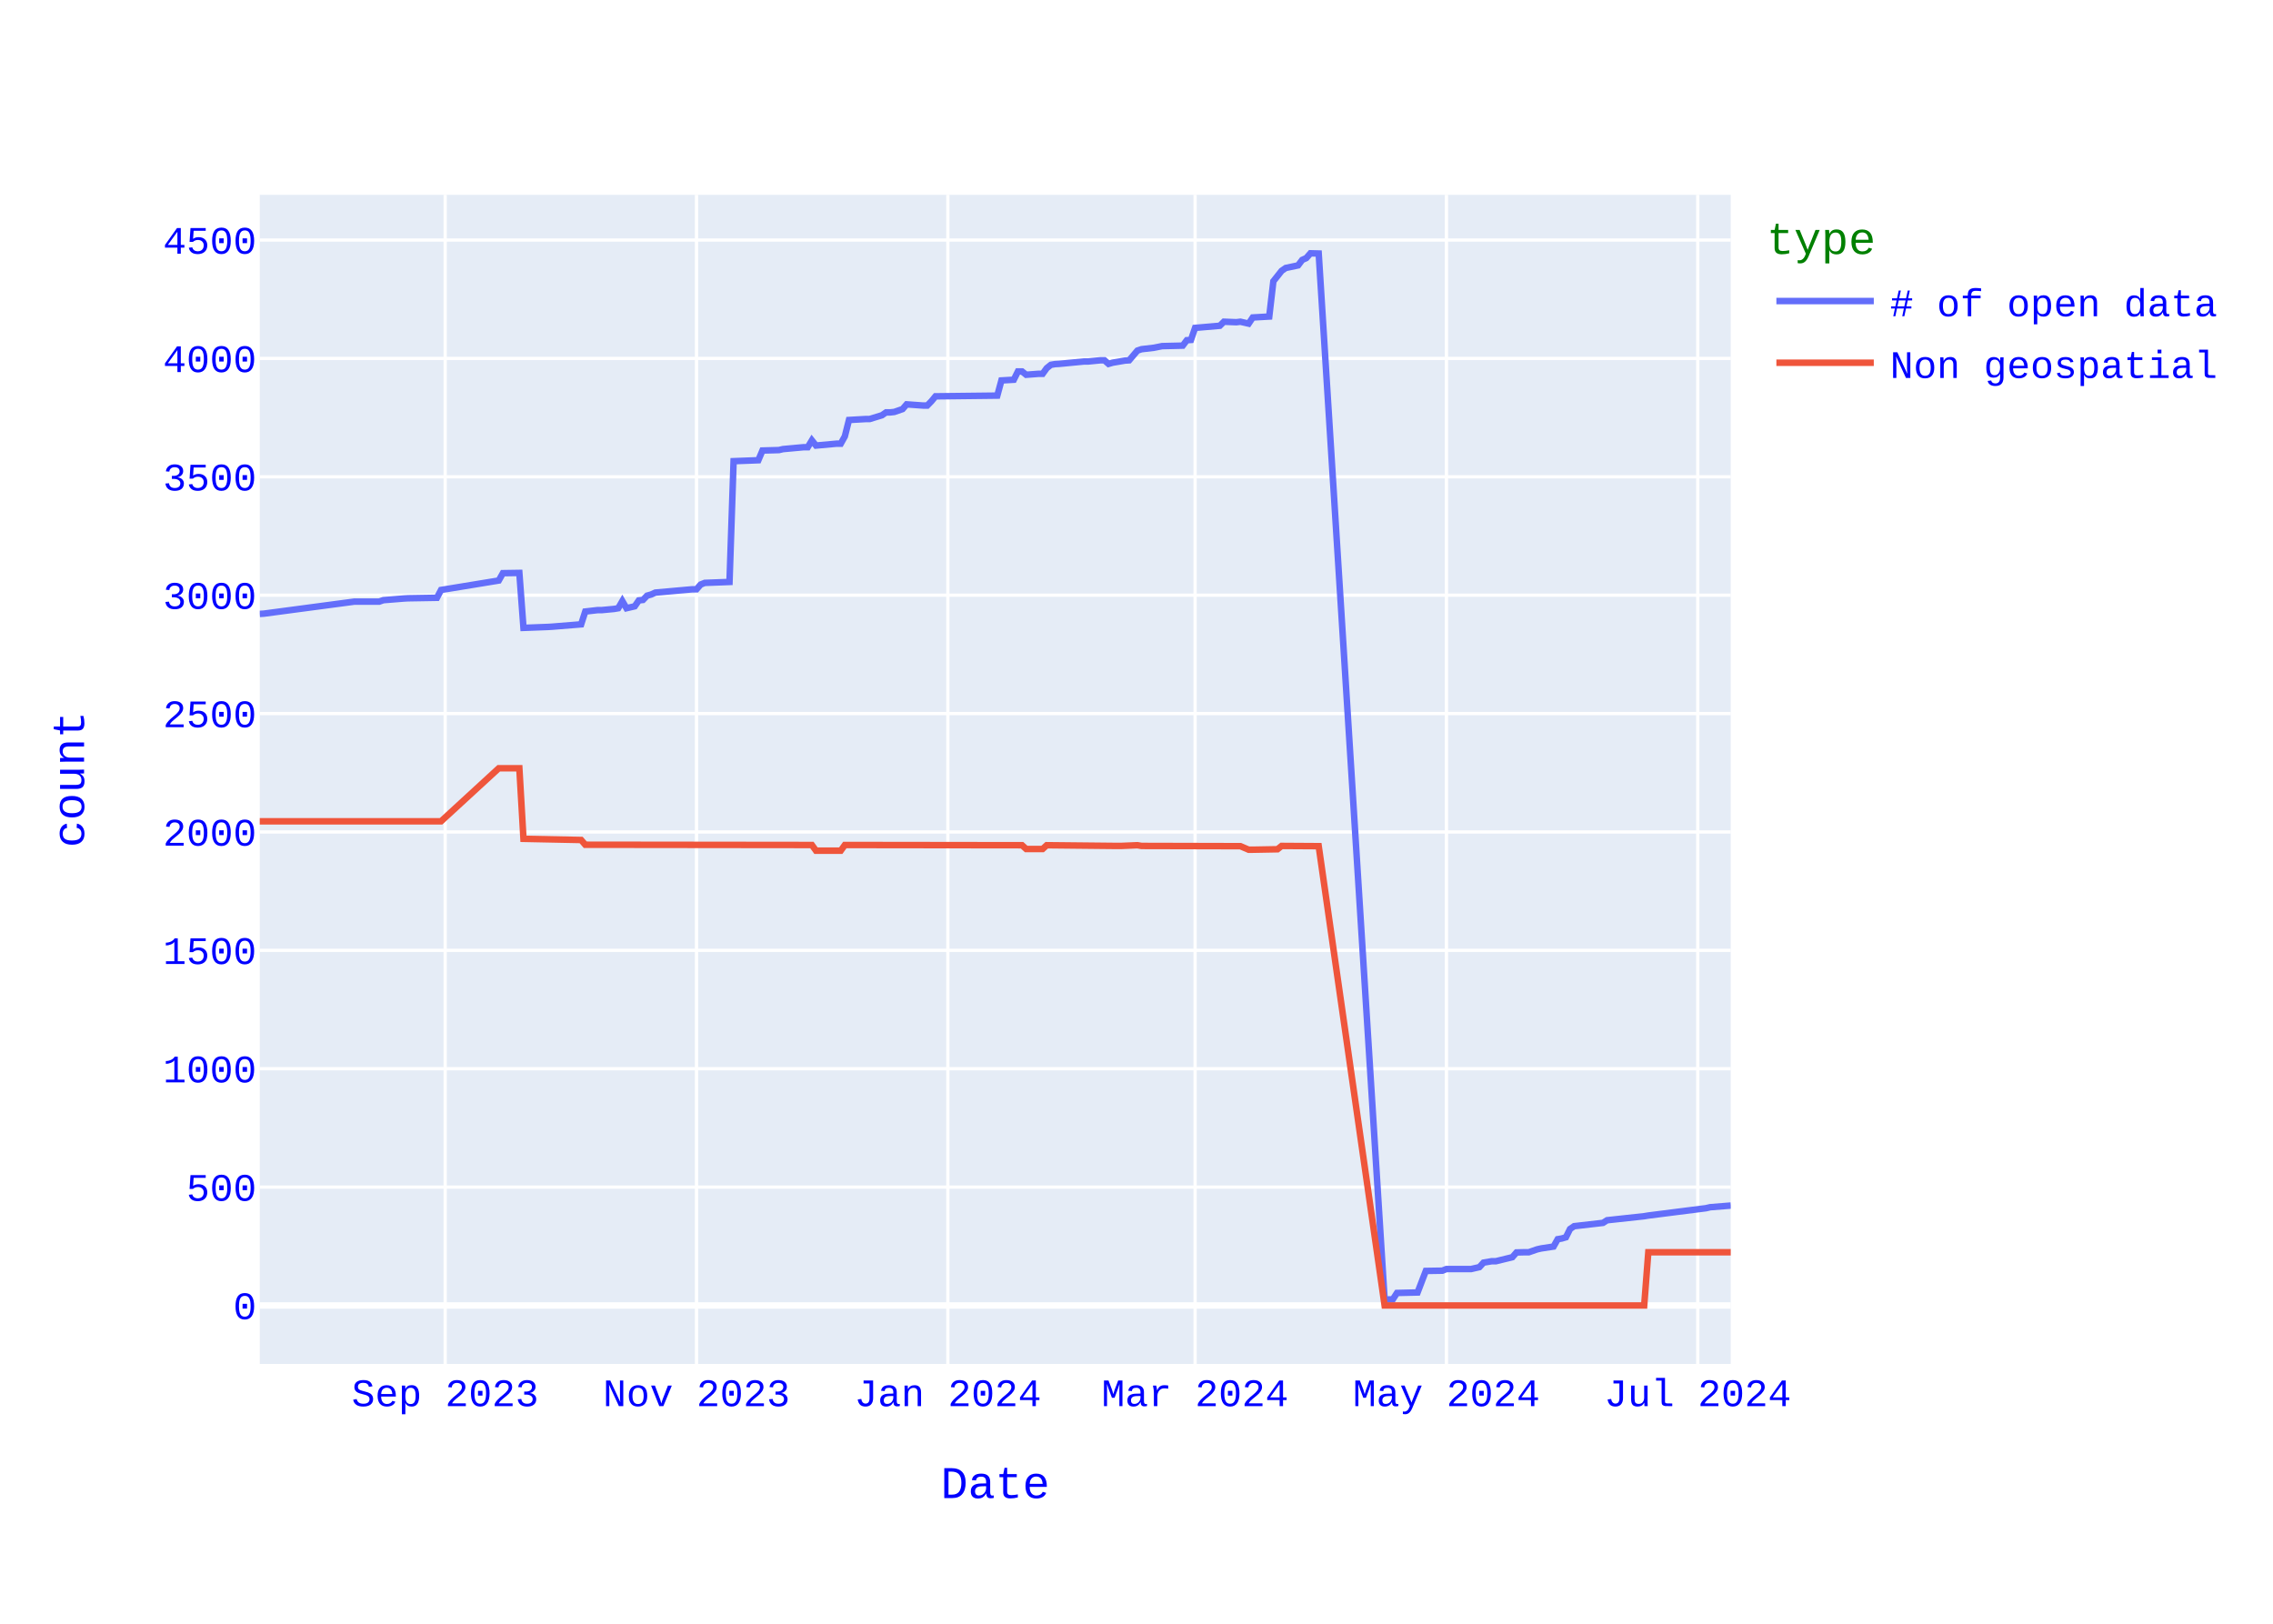
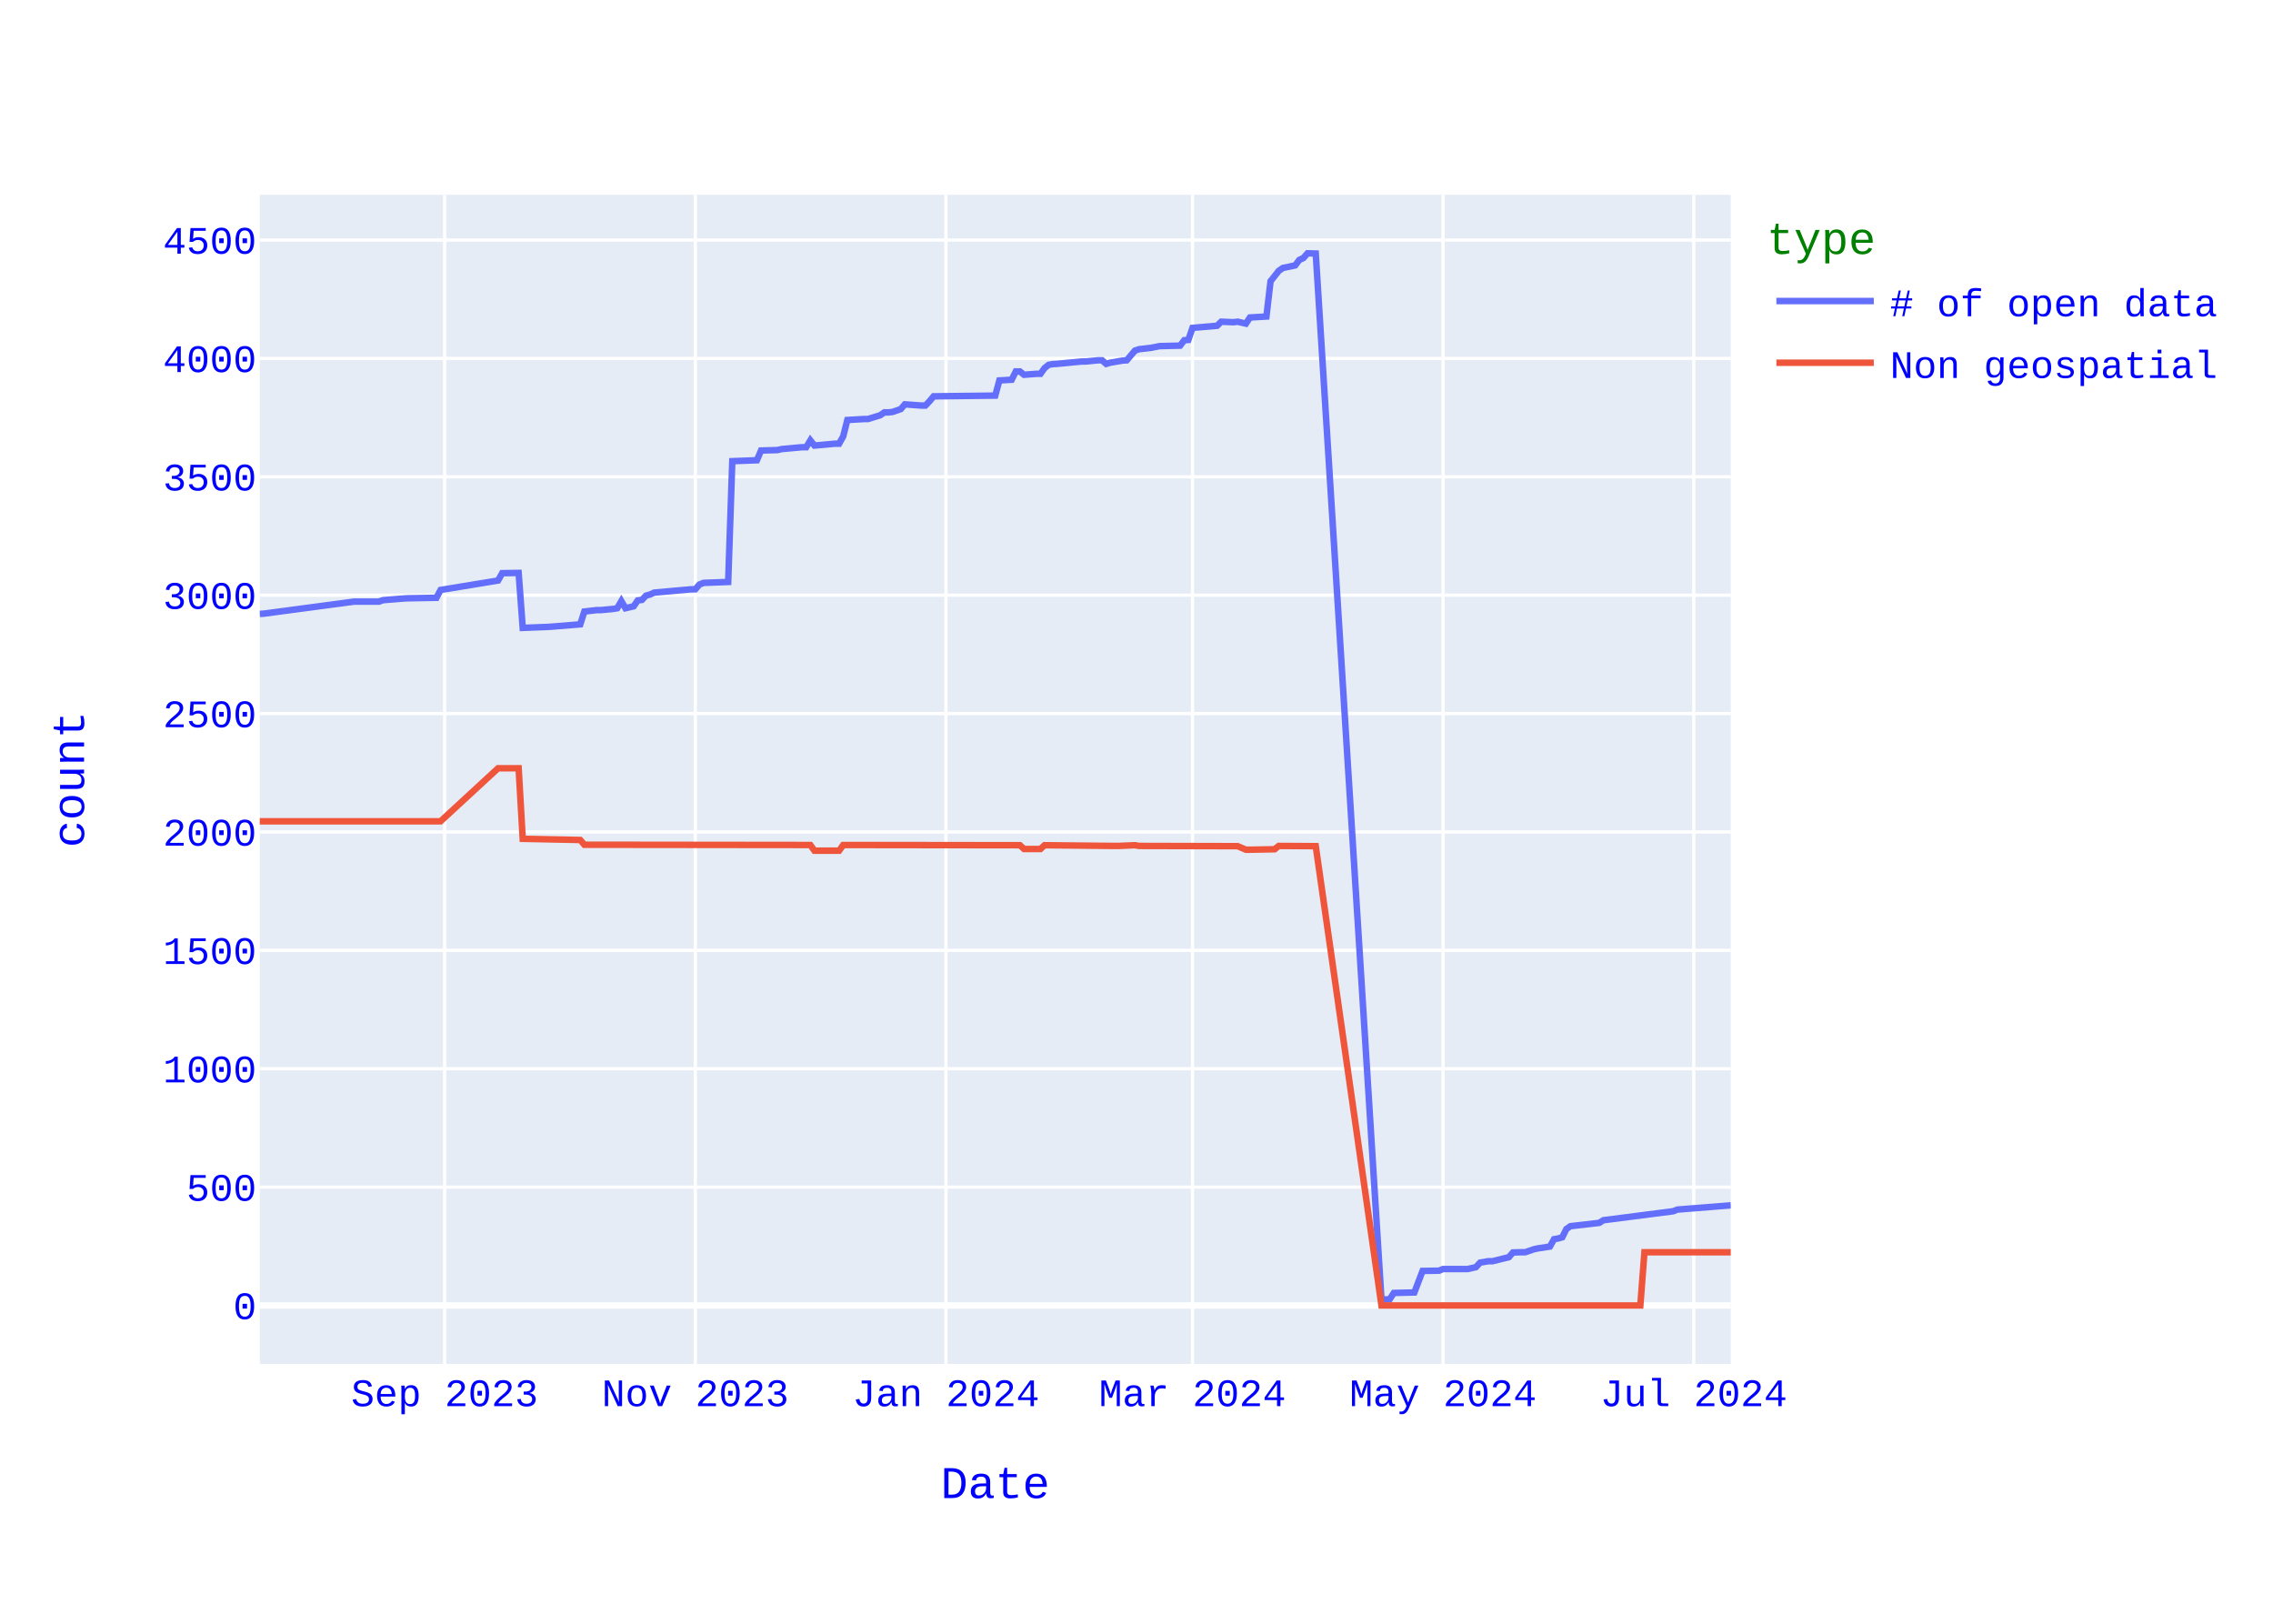
<svg xmlns="http://www.w3.org/2000/svg" class="main-svg" width="700" height="500" style="" viewBox="0 0 700 500">
  <rect x="0" y="0" width="700" height="500" style="fill: rgb(255, 255, 255); fill-opacity: 1;" />
-   <defs id="defs-746cfd">
+   <defs id="defs-e8c093">
    <g class="clips">
-       <clipPath id="clip746cfdxyplot" class="plotclip">
+       <clipPath id="clipe8c093xyplot" class="plotclip">
        <rect width="453" height="360" />
      </clipPath>
-       <clipPath class="axesclip" id="clip746cfdx">
+       <clipPath class="axesclip" id="clipe8c093x">
        <rect x="80" y="0" width="453" height="500" />
      </clipPath>
-       <clipPath class="axesclip" id="clip746cfdy">
+       <clipPath class="axesclip" id="clipe8c093y">
        <rect x="0" y="60" width="700" height="360" />
      </clipPath>
-       <clipPath class="axesclip" id="clip746cfdxy">
+       <clipPath class="axesclip" id="clipe8c093xy">
        <rect x="80" y="60" width="453" height="360" />
      </clipPath>
    </g>
    <g class="gradients" />
    <g class="patterns" />
  </defs>
  <g class="bglayer">
    <rect class="bg" x="80" y="60" width="453" height="360" style="fill: rgb(229, 236, 246); fill-opacity: 1; stroke-width: 0;" />
  </g>
  <g class="layer-below">
    <g class="imagelayer" />
    <g class="shapelayer" />
  </g>
  <g class="cartesianlayer">
    <g class="subplot xy">
      <g class="layer-subplot">
        <g class="shapelayer" />
        <g class="imagelayer" />
      </g>
      <g class="minor-gridlayer">
        <g class="x" />
        <g class="y" />
      </g>
      <g class="gridlayer">
        <g class="x">
-           <path class="xgrid crisp" transform="translate(137.1,0)" d="M0,60v360" style="stroke: rgb(255, 255, 255); stroke-opacity: 1; stroke-width: 1px;" />
-           <path class="xgrid crisp" transform="translate(214.5,0)" d="M0,60v360" style="stroke: rgb(255, 255, 255); stroke-opacity: 1; stroke-width: 1px;" />
-           <path class="xgrid crisp" transform="translate(291.91,0)" d="M0,60v360" style="stroke: rgb(255, 255, 255); stroke-opacity: 1; stroke-width: 1px;" />
-           <path class="xgrid crisp" transform="translate(368.04,0)" d="M0,60v360" style="stroke: rgb(255, 255, 255); stroke-opacity: 1; stroke-width: 1px;" />
-           <path class="xgrid crisp" transform="translate(445.45,0)" d="M0,60v360" style="stroke: rgb(255, 255, 255); stroke-opacity: 1; stroke-width: 1px;" />
-           <path class="xgrid crisp" transform="translate(522.85,0)" d="M0,60v360" style="stroke: rgb(255, 255, 255); stroke-opacity: 1; stroke-width: 1px;" />
+           <path class="xgrid crisp" transform="translate(136.94,0)" d="M0,60v360" style="stroke: rgb(255, 255, 255); stroke-opacity: 1; stroke-width: 1px;" />
+           <path class="xgrid crisp" transform="translate(214.13,0)" d="M0,60v360" style="stroke: rgb(255, 255, 255); stroke-opacity: 1; stroke-width: 1px;" />
+           <path class="xgrid crisp" transform="translate(291.32,0)" d="M0,60v360" style="stroke: rgb(255, 255, 255); stroke-opacity: 1; stroke-width: 1px;" />
+           <path class="xgrid crisp" transform="translate(367.24,0)" d="M0,60v360" style="stroke: rgb(255, 255, 255); stroke-opacity: 1; stroke-width: 1px;" />
+           <path class="xgrid crisp" transform="translate(444.42,0)" d="M0,60v360" style="stroke: rgb(255, 255, 255); stroke-opacity: 1; stroke-width: 1px;" />
+           <path class="xgrid crisp" transform="translate(521.61,0)" d="M0,60v360" style="stroke: rgb(255, 255, 255); stroke-opacity: 1; stroke-width: 1px;" />
        </g>
        <g class="y">
          <path class="ygrid crisp" transform="translate(0,365.55)" d="M80,0h453" style="stroke: rgb(255, 255, 255); stroke-opacity: 1; stroke-width: 1px;" />
          <path class="ygrid crisp" transform="translate(0,329.09)" d="M80,0h453" style="stroke: rgb(255, 255, 255); stroke-opacity: 1; stroke-width: 1px;" />
          <path class="ygrid crisp" transform="translate(0,292.64)" d="M80,0h453" style="stroke: rgb(255, 255, 255); stroke-opacity: 1; stroke-width: 1px;" />
          <path class="ygrid crisp" transform="translate(0,256.19)" d="M80,0h453" style="stroke: rgb(255, 255, 255); stroke-opacity: 1; stroke-width: 1px;" />
          <path class="ygrid crisp" transform="translate(0,219.73)" d="M80,0h453" style="stroke: rgb(255, 255, 255); stroke-opacity: 1; stroke-width: 1px;" />
          <path class="ygrid crisp" transform="translate(0,183.28)" d="M80,0h453" style="stroke: rgb(255, 255, 255); stroke-opacity: 1; stroke-width: 1px;" />
          <path class="ygrid crisp" transform="translate(0,146.82)" d="M80,0h453" style="stroke: rgb(255, 255, 255); stroke-opacity: 1; stroke-width: 1px;" />
          <path class="ygrid crisp" transform="translate(0,110.37)" d="M80,0h453" style="stroke: rgb(255, 255, 255); stroke-opacity: 1; stroke-width: 1px;" />
          <path class="ygrid crisp" transform="translate(0,73.92)" d="M80,0h453" style="stroke: rgb(255, 255, 255); stroke-opacity: 1; stroke-width: 1px;" />
        </g>
      </g>
      <g class="zerolinelayer">
        <path class="yzl zl crisp" transform="translate(0,402)" d="M80,0h453" style="stroke: rgb(255, 255, 255); stroke-opacity: 1; stroke-width: 2px;" />
      </g>
      <path class="xlines-below" />
      <path class="ylines-below" />
      <g class="overlines-below" />
      <g class="xaxislayer-below" />
      <g class="yaxislayer-below" />
      <g class="overaxes-below" />
-       <g class="plot" transform="translate(80,60)" clip-path="url(#clip746cfdxyplot)">
+       <g class="plot" transform="translate(80,60)" clip-path="url(#clipe8c093xyplot)">
        <g class="scatterlayer mlayer">
-           <g class="trace scatter trace7f8ec8" style="stroke-miterlimit: 2; opacity: 1;">
+           <g class="trace scatter trace24eaa7" style="stroke-miterlimit: 2; opacity: 1;">
            <g class="fills" />
            <g class="errorbars" />
            <g class="lines">
-               <path class="js-line" d="M453,311.23L446.66,311.74L445.39,312.04L427.62,314.3L426.35,314.51L414.93,315.75L413.66,316.56L404.78,317.58L403.51,318.45L402.24,321L400.97,321.37L399.71,321.59L398.44,323.85L394.63,324.43L393.36,324.72L390.82,325.6L389.55,325.6L387.02,325.67L385.75,327.13L380.67,328.37L379.4,328.37L376.87,328.8L375.6,330.19L373.06,330.77L371.79,330.77L365.45,330.77L364.18,331.28L359.1,331.36L356.56,337.99L350.22,338.14L348.95,340.1L346.41,340.18L326.11,18.07L323.57,18L322.3,19.46L321.03,20.04L319.76,21.72L315.96,22.52L314.69,23.4L312.15,26.6L310.88,37.47L305.81,37.76L304.54,39.65L302,39.07L300.73,39.22L296.92,39.07L295.66,40.31L288.04,40.97L286.77,44.68L285.5,44.76L284.24,46.43L277.89,46.58L275.35,47.09L271.55,47.53L270.28,47.96L267.74,50.95L266.47,51.03L262.66,51.68L261.39,52.05L260.13,50.95L258.86,50.95L255.05,51.32L253.78,51.32L246.17,52.05L244.9,52.12L243.63,52.34L242.36,53.36L241.09,55.11L239.82,55.11L236.02,55.4L234.75,54.38L233.48,54.38L232.21,56.93L228.4,57.15L227.13,61.82L208.1,62.04L206.83,63.57L205.56,64.88L204.29,64.88L199.22,64.51L197.95,65.97L195.41,66.85L194.14,66.99L192.87,66.99L191.61,67.87L187.8,69.04L186.53,69.04L181.45,69.33L180.18,74.36L178.92,76.62L177.65,76.62L171.3,77.2L170.03,75.6L168.76,77.71L167.5,77.71L161.15,78.29L159.88,78.59L154.81,78.73L153.54,81.72L145.92,82.01L144.66,119.2L137.04,119.49L135.77,120L134.5,121.46L133.24,121.46L121.82,122.48L120.55,123.06L119.28,123.42L118.01,124.74L116.74,124.88L115.47,126.7L112.93,127.29L111.66,125.1L110.39,127.29L109.13,127.51L105.32,127.87L104.05,127.87L100.24,128.31L98.97,132.25L90.09,132.97L88.82,133.05L81.21,133.34L79.94,116.42L74.87,116.5L73.6,118.76L55.83,121.67L54.56,124.08L45.68,124.23L44.41,124.3L38.07,124.81L36.8,125.25L29.18,125.25L1.27,128.96L0,129.04" style="vector-effect: none; fill: none; stroke: rgb(99, 110, 250); stroke-opacity: 1; stroke-width: 2px; opacity: 1;" />
+               <path class="js-line" d="M453,311.16L436.55,312.47L435.28,312.98L413.77,315.75L412.51,316.56L403.65,317.58L402.39,318.45L401.12,321L399.85,321.37L398.59,321.59L397.32,323.85L393.53,324.43L392.26,324.72L389.73,325.6L388.47,325.6L385.94,325.67L384.67,327.13L379.61,328.37L378.34,328.37L375.81,328.8L374.55,330.19L372.02,330.77L370.75,330.77L364.42,330.77L363.16,331.28L358.1,331.36L355.57,337.99L349.24,338.14L347.97,340.1L345.44,340.18L325.2,18.07L322.67,18L321.4,19.46L320.14,20.04L318.87,21.72L315.08,22.52L313.81,23.4L311.28,26.6L310.01,37.47L304.95,37.76L303.69,39.65L301.16,39.07L299.89,39.22L296.09,39.07L294.83,40.31L287.24,40.97L285.97,44.68L284.71,44.76L283.44,46.43L277.11,46.58L274.58,47.09L270.79,47.53L269.52,47.96L266.99,50.95L265.73,51.03L261.93,51.68L260.66,52.05L259.4,50.95L258.13,50.95L254.34,51.32L253.07,51.32L245.48,52.05L244.22,52.12L242.95,52.34L241.68,53.36L240.42,55.11L239.15,55.11L235.36,55.4L234.09,54.38L232.83,54.38L231.56,56.93L227.77,57.15L226.5,61.82L207.52,62.04L206.25,63.57L204.99,64.88L203.72,64.88L198.66,64.51L197.4,65.97L194.87,66.85L193.6,66.99L192.34,66.99L191.07,67.87L187.27,69.04L186.01,69.04L180.95,69.33L179.68,74.36L178.42,76.62L177.15,76.62L170.82,77.2L169.56,75.6L168.29,77.71L167.03,77.71L160.7,78.29L159.44,78.59L154.37,78.73L153.11,81.72L145.52,82.01L144.25,119.2L136.66,119.49L135.39,120L134.13,121.46L132.86,121.46L121.47,122.48L120.21,123.06L118.94,123.42L117.68,124.74L116.41,124.88L115.15,126.7L112.62,127.29L111.35,125.1L110.09,127.29L108.82,127.51L105.03,127.87L103.76,127.87L99.96,128.31L98.7,132.25L89.84,132.97L88.58,133.05L80.98,133.34L79.72,116.42L74.66,116.5L73.39,118.76L55.68,121.67L54.41,124.08L45.55,124.23L44.29,124.3L37.96,124.81L36.7,125.25L29.1,125.25L1.27,128.96L0,129.04" style="vector-effect: none; fill: none; stroke: rgb(99, 110, 250); stroke-opacity: 1; stroke-width: 2px; opacity: 1;" />
            </g>
            <g class="points" />
            <g class="text" />
          </g>
-           <g class="trace scatter trace726bdf" style="stroke-miterlimit: 2; opacity: 1;">
+           <g class="trace scatter trace7bdb46" style="stroke-miterlimit: 2; opacity: 1;">
            <g class="fills" />
            <g class="errorbars" />
            <g class="lines">
-               <path class="js-line" d="M453,325.6L427.62,325.6L426.35,342L346.41,342L326.11,200.56L314.69,200.49L313.42,201.51L305.81,201.65L304.54,201.65L302,200.56L300.73,200.56L271.55,200.49L270.28,200.27L265.2,200.49L263.93,200.49L242.36,200.27L241.09,201.43L236.02,201.43L234.75,200.27L180.18,200.2L178.92,201.95L171.3,201.95L170.03,200.2L100.24,200.12L98.97,198.66L81.21,198.3L79.94,176.57L73.6,176.57L55.83,192.9L0,192.9" style="vector-effect: none; fill: none; stroke: rgb(239, 85, 59); stroke-opacity: 1; stroke-width: 2px; opacity: 1;" />
+               <path class="js-line" d="M453,325.6L426.43,325.6L425.16,342L345.44,342L325.2,200.56L313.81,200.49L312.54,201.51L304.95,201.65L303.69,201.65L301.16,200.56L299.89,200.56L270.79,200.49L269.52,200.27L264.46,200.49L263.2,200.49L241.68,200.27L240.42,201.43L235.36,201.43L234.09,200.27L179.68,200.2L178.42,201.95L170.82,201.95L169.56,200.2L99.96,200.12L98.7,198.66L80.98,198.3L79.72,176.57L73.39,176.57L55.68,192.9L0,192.9" style="vector-effect: none; fill: none; stroke: rgb(239, 85, 59); stroke-opacity: 1; stroke-width: 2px; opacity: 1;" />
            </g>
            <g class="points" />
            <g class="text" />
          </g>
        </g>
      </g>
      <g class="overplot" />
      <path class="xlines-above crisp" d="M0,0" style="fill: none;" />
      <path class="ylines-above crisp" d="M0,0" style="fill: none;" />
      <g class="overlines-above" />
      <g class="xaxislayer-above">
        <g class="xtick">
-           <text text-anchor="middle" x="0" y="433" transform="translate(137.1,0)" style="font-family: 'Courier New'; font-size: 12px; fill: rgb(0, 0, 255); fill-opacity: 1; white-space: pre; opacity: 1;">Sep 2023</text>
-         </g>
-         <g class="xtick">
-           <text text-anchor="middle" x="0" y="433" style="font-family: 'Courier New'; font-size: 12px; fill: rgb(0, 0, 255); fill-opacity: 1; white-space: pre; opacity: 1;" transform="translate(214.5,0)">Nov 2023</text>
-         </g>
-         <g class="xtick">
-           <text text-anchor="middle" x="0" y="433" style="font-family: 'Courier New'; font-size: 12px; fill: rgb(0, 0, 255); fill-opacity: 1; white-space: pre; opacity: 1;" transform="translate(291.91,0)">Jan 2024</text>
-         </g>
-         <g class="xtick">
-           <text text-anchor="middle" x="0" y="433" style="font-family: 'Courier New'; font-size: 12px; fill: rgb(0, 0, 255); fill-opacity: 1; white-space: pre; opacity: 1;" transform="translate(368.04,0)">Mar 2024</text>
-         </g>
-         <g class="xtick">
-           <text text-anchor="middle" x="0" y="433" style="font-family: 'Courier New'; font-size: 12px; fill: rgb(0, 0, 255); fill-opacity: 1; white-space: pre; opacity: 1;" transform="translate(445.45,0)">May 2024</text>
-         </g>
-         <g class="xtick">
-           <text text-anchor="middle" x="0" y="433" style="font-family: 'Courier New'; font-size: 12px; fill: rgb(0, 0, 255); fill-opacity: 1; white-space: pre; opacity: 1;" transform="translate(522.85,0)">Jul 2024</text>
+           <text text-anchor="middle" x="0" y="433" transform="translate(136.94,0)" style="font-family: 'Courier New'; font-size: 12px; fill: rgb(0, 0, 255); fill-opacity: 1; white-space: pre; opacity: 1;">Sep 2023</text>
+         </g>
+         <g class="xtick">
+           <text text-anchor="middle" x="0" y="433" style="font-family: 'Courier New'; font-size: 12px; fill: rgb(0, 0, 255); fill-opacity: 1; white-space: pre; opacity: 1;" transform="translate(214.13,0)">Nov 2023</text>
+         </g>
+         <g class="xtick">
+           <text text-anchor="middle" x="0" y="433" style="font-family: 'Courier New'; font-size: 12px; fill: rgb(0, 0, 255); fill-opacity: 1; white-space: pre; opacity: 1;" transform="translate(291.32,0)">Jan 2024</text>
+         </g>
+         <g class="xtick">
+           <text text-anchor="middle" x="0" y="433" style="font-family: 'Courier New'; font-size: 12px; fill: rgb(0, 0, 255); fill-opacity: 1; white-space: pre; opacity: 1;" transform="translate(367.24,0)">Mar 2024</text>
+         </g>
+         <g class="xtick">
+           <text text-anchor="middle" x="0" y="433" style="font-family: 'Courier New'; font-size: 12px; fill: rgb(0, 0, 255); fill-opacity: 1; white-space: pre; opacity: 1;" transform="translate(444.42,0)">May 2024</text>
+         </g>
+         <g class="xtick">
+           <text text-anchor="middle" x="0" y="433" style="font-family: 'Courier New'; font-size: 12px; fill: rgb(0, 0, 255); fill-opacity: 1; white-space: pre; opacity: 1;" transform="translate(521.61,0)">Jul 2024</text>
        </g>
      </g>
      <g class="yaxislayer-above">
        <g class="ytick">
          <text text-anchor="end" x="79" y="4.2" transform="translate(0,402)" style="font-family: 'Courier New'; font-size: 12px; fill: rgb(0, 0, 255); fill-opacity: 1; white-space: pre; opacity: 1;">0</text>
        </g>
        <g class="ytick">
          <text text-anchor="end" x="79" y="4.2" style="font-family: 'Courier New'; font-size: 12px; fill: rgb(0, 0, 255); fill-opacity: 1; white-space: pre; opacity: 1;" transform="translate(0,365.55)">500</text>
        </g>
        <g class="ytick">
          <text text-anchor="end" x="79" y="4.2" style="font-family: 'Courier New'; font-size: 12px; fill: rgb(0, 0, 255); fill-opacity: 1; white-space: pre; opacity: 1;" transform="translate(0,329.09)">1000</text>
        </g>
        <g class="ytick">
          <text text-anchor="end" x="79" y="4.2" style="font-family: 'Courier New'; font-size: 12px; fill: rgb(0, 0, 255); fill-opacity: 1; white-space: pre; opacity: 1;" transform="translate(0,292.64)">1500</text>
        </g>
        <g class="ytick">
          <text text-anchor="end" x="79" y="4.2" style="font-family: 'Courier New'; font-size: 12px; fill: rgb(0, 0, 255); fill-opacity: 1; white-space: pre; opacity: 1;" transform="translate(0,256.19)">2000</text>
        </g>
        <g class="ytick">
          <text text-anchor="end" x="79" y="4.2" style="font-family: 'Courier New'; font-size: 12px; fill: rgb(0, 0, 255); fill-opacity: 1; white-space: pre; opacity: 1;" transform="translate(0,219.73)">2500</text>
        </g>
        <g class="ytick">
          <text text-anchor="end" x="79" y="4.2" style="font-family: 'Courier New'; font-size: 12px; fill: rgb(0, 0, 255); fill-opacity: 1; white-space: pre; opacity: 1;" transform="translate(0,183.28)">3000</text>
        </g>
        <g class="ytick">
          <text text-anchor="end" x="79" y="4.2" style="font-family: 'Courier New'; font-size: 12px; fill: rgb(0, 0, 255); fill-opacity: 1; white-space: pre; opacity: 1;" transform="translate(0,146.82)">3500</text>
        </g>
        <g class="ytick">
          <text text-anchor="end" x="79" y="4.2" style="font-family: 'Courier New'; font-size: 12px; fill: rgb(0, 0, 255); fill-opacity: 1; white-space: pre; opacity: 1;" transform="translate(0,110.37)">4000</text>
        </g>
        <g class="ytick">
          <text text-anchor="end" x="79" y="4.2" style="font-family: 'Courier New'; font-size: 12px; fill: rgb(0, 0, 255); fill-opacity: 1; white-space: pre; opacity: 1;" transform="translate(0,73.92)">4500</text>
        </g>
      </g>
      <g class="overaxes-above" />
    </g>
  </g>
  <g class="polarlayer" />
  <g class="smithlayer" />
  <g class="ternarylayer" />
  <g class="geolayer" />
  <g class="funnelarealayer" />
  <g class="pielayer" />
  <g class="iciclelayer" />
  <g class="treemaplayer" />
  <g class="sunburstlayer" />
  <g class="glimages" />
-   <defs id="topdefs-746cfd">
+   <defs id="topdefs-e8c093">
    <g class="clips" />
-     <clipPath id="legend746cfd">
+     <clipPath id="legende8c093">
      <rect width="146" height="67" x="0" y="0" />
    </clipPath>
  </defs>
  <g class="layer-above">
    <g class="imagelayer" />
    <g class="shapelayer" />
  </g>
  <g class="infolayer">
    <g class="legend" pointer-events="all" transform="translate(542.06,60)">
      <rect class="bg" shape-rendering="crispEdges" style="stroke: rgb(68, 68, 68); stroke-opacity: 1; fill: rgb(255, 255, 255); fill-opacity: 1; stroke-width: 0px;" width="146" height="67" x="0" y="0" />
-       <g class="scrollbox" transform="" clip-path="url(#legend746cfd)">
+       <g class="scrollbox" transform="" clip-path="url(#legende8c093)">
        <text class="legendtitletext" text-anchor="start" x="2" y="18.2" style="font-family: 'Courier New'; font-size: 14px; fill: rgb(0, 128, 0); fill-opacity: 1; white-space: pre;">type</text>
        <g class="groups" transform="">
          <g class="traces" transform="translate(0,32.7)" style="opacity: 1;">
            <text class="legendtext" text-anchor="start" x="40" y="4.68" style="font-family: 'Courier New'; font-size: 12px; fill: rgb(0, 0, 255); fill-opacity: 1; white-space: pre;"># of open data</text>
            <g class="layers" style="opacity: 1;">
              <g class="legendfill" />
              <g class="legendlines">
                <path class="js-line" d="M5,0h30" style="fill: none; stroke: rgb(99, 110, 250); stroke-opacity: 1; stroke-width: 2px;" />
              </g>
              <g class="legendsymbols">
                <g class="legendpoints" />
              </g>
            </g>
            <rect class="legendtoggle" x="0" y="-9.5" width="140.828" height="19" style="fill: rgb(0, 0, 0); fill-opacity: 0;" />
          </g>
        </g>
        <g class="groups" transform="">
          <g class="traces" transform="translate(0,51.7)" style="opacity: 1;">
            <text class="legendtext" text-anchor="start" x="40" y="4.68" style="font-family: 'Courier New'; font-size: 12px; fill: rgb(0, 0, 255); fill-opacity: 1; white-space: pre;">Non geospatial</text>
            <g class="layers" style="opacity: 1;">
              <g class="legendfill" />
              <g class="legendlines">
                <path class="js-line" d="M5,0h30" style="fill: none; stroke: rgb(239, 85, 59); stroke-opacity: 1; stroke-width: 2px;" />
              </g>
              <g class="legendsymbols">
                <g class="legendpoints" />
              </g>
            </g>
            <rect class="legendtoggle" x="0" y="-9.5" width="140.828" height="19" style="fill: rgb(0, 0, 0); fill-opacity: 0;" />
          </g>
        </g>
      </g>
      <rect class="scrollbar" rx="20" ry="3" width="0" height="0" style="fill: rgb(128, 139, 164); fill-opacity: 1;" x="0" y="0" />
    </g>
    <g class="g-gtitle" />
    <g class="g-xtitle">
      <text class="xtitle" x="306.5" y="461.3" text-anchor="middle" style="font-family: 'Courier New'; font-size: 14px; fill: rgb(0, 0, 255); opacity: 1; font-weight: normal; white-space: pre;">Date</text>
    </g>
    <g class="g-ytitle">
      <text class="ytitle" transform="rotate(-90,25.8875,240)" x="25.888" y="240" text-anchor="middle" style="font-family: 'Courier New'; font-size: 14px; fill: rgb(0, 0, 255); opacity: 1; font-weight: normal; white-space: pre;">count</text>
    </g>
  </g>
</svg>
